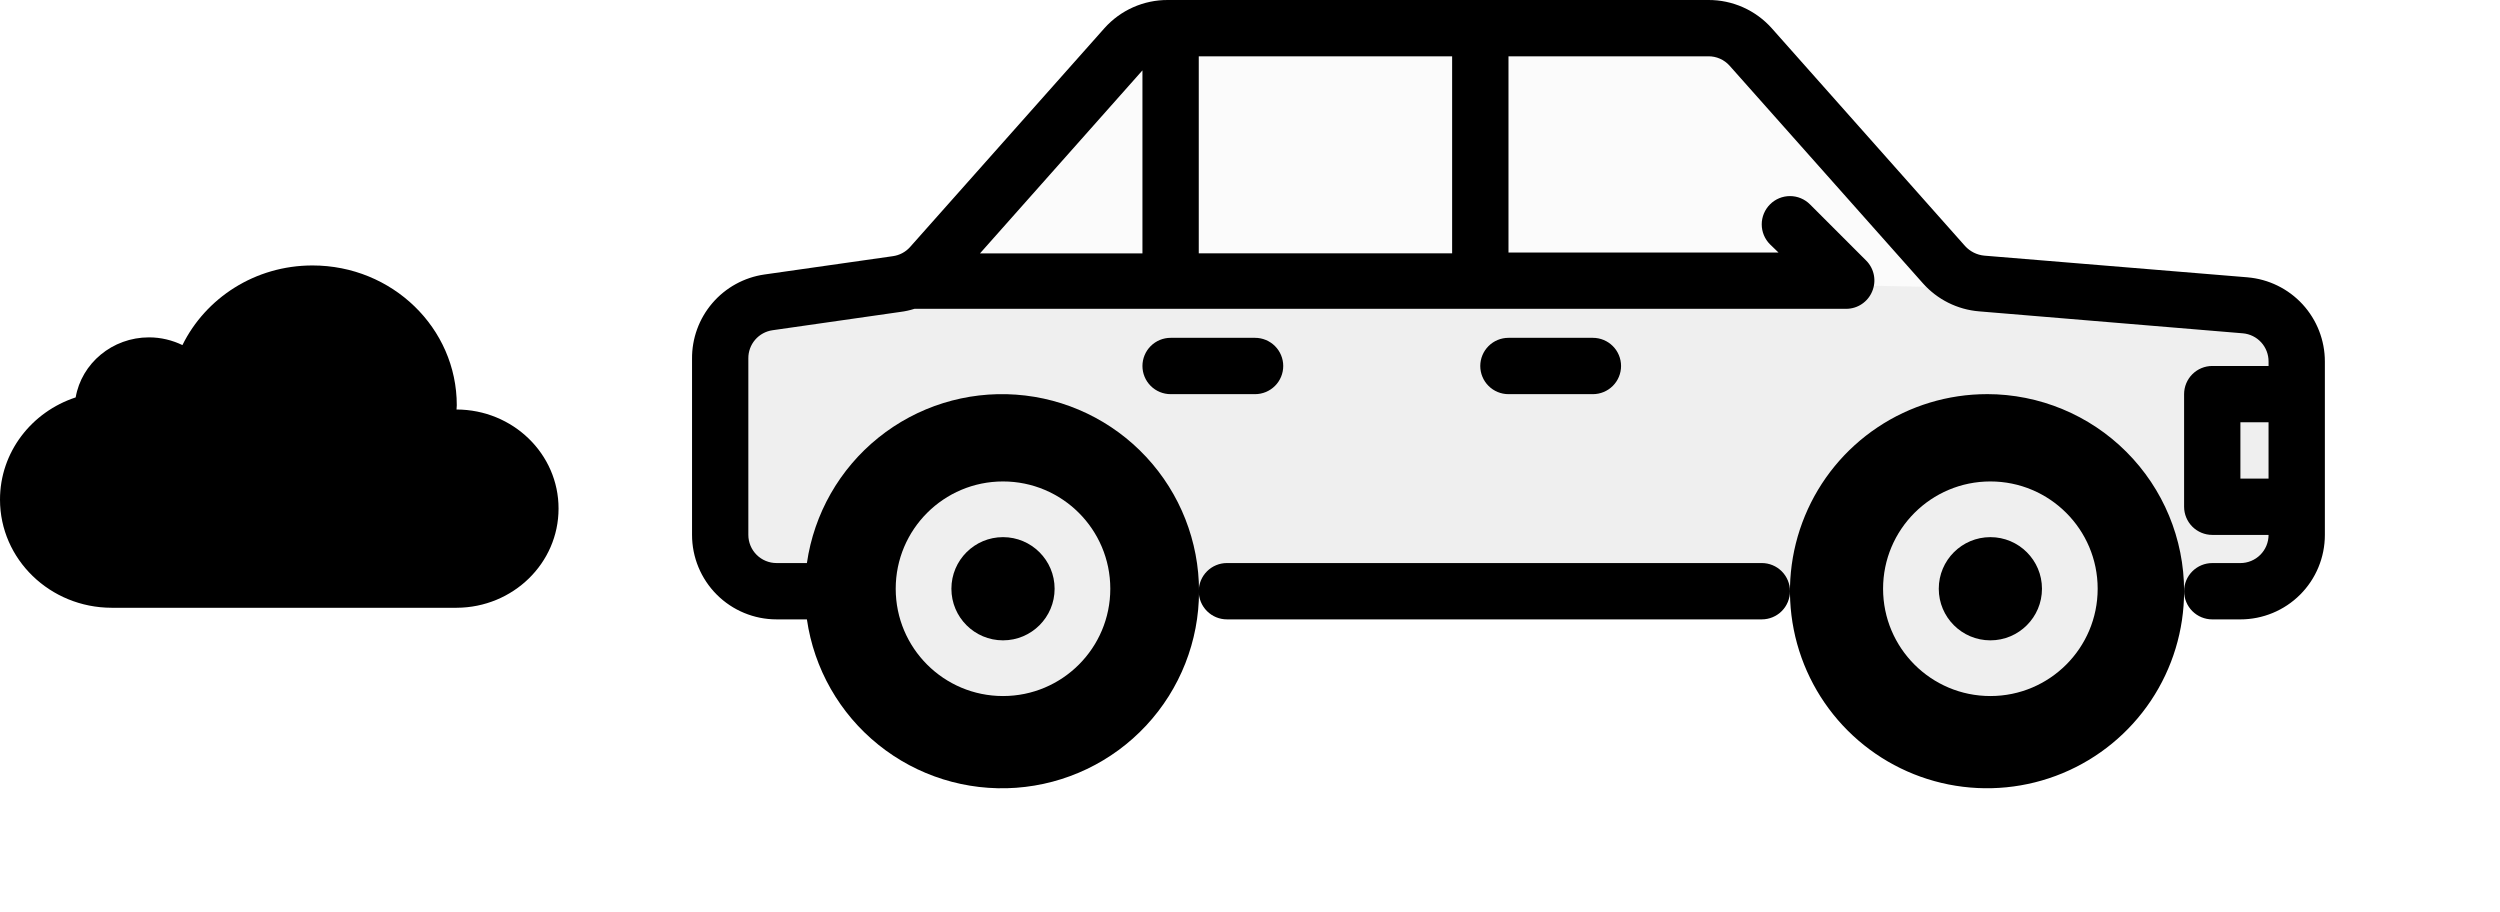
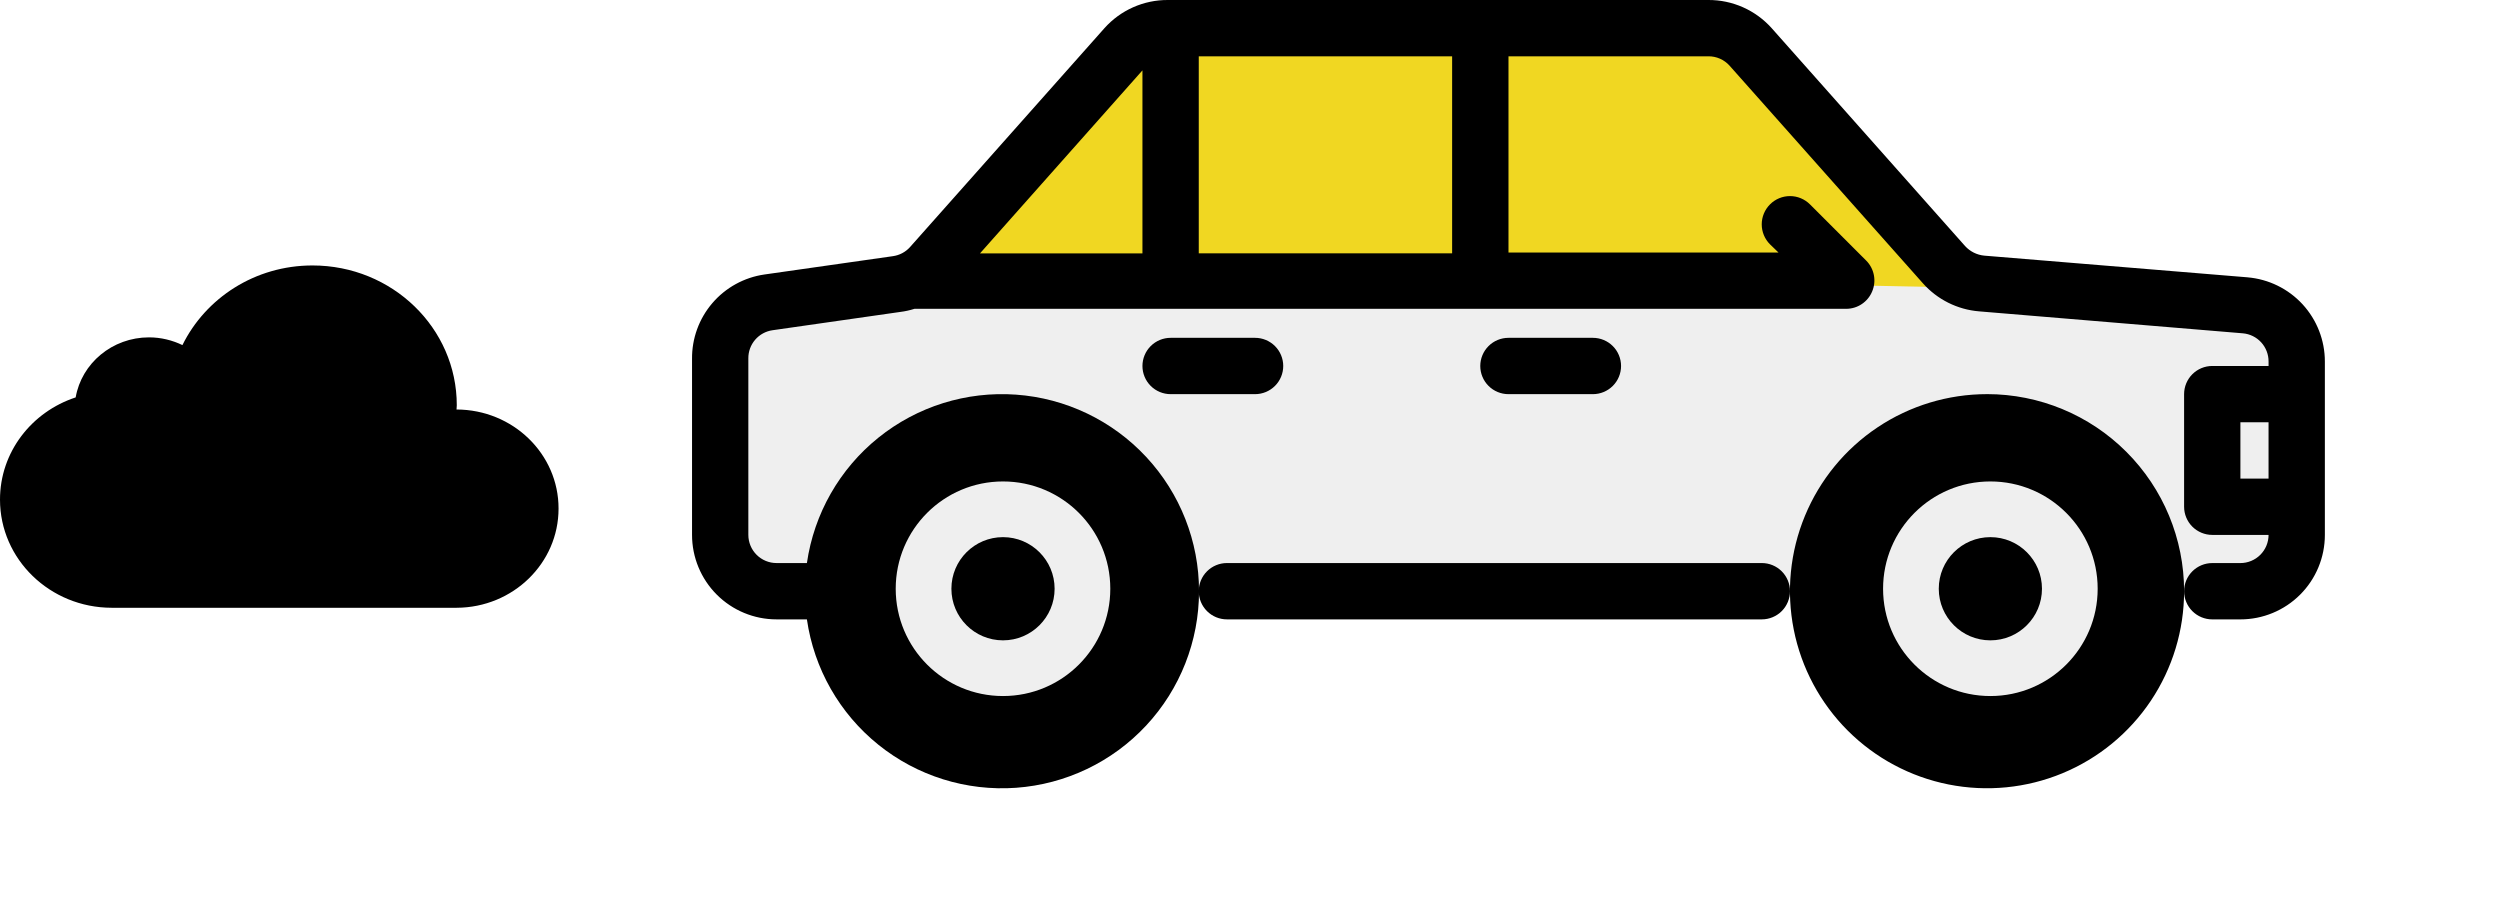
<svg xmlns="http://www.w3.org/2000/svg" width="138.753" height="50.603" viewBox="0 0 138.753 50.603" version="1.1" id="svg28" style="fill:none">
  <defs id="defs32" />
  <path d="m 40.5,17.452 -0.318,14.513 5.191,0.848 80.297,0.212 2.966,-3.708 -0.953,-11.123 c 0,0 -18.432,-2.754 -18.962,-2.648 -0.53,0.106 -57.309,-0.742 -57.309,-0.742 z" id="path4" style="fill:#efefef;stroke:none" />
  <path id="path826" d="m 40.182,31.965 0.318,-14.513 10.12,-1.905 58.735,0.422 16.989,1.437 1.343,14.05 -4.236,1.963 -4.649,-2.169 -2.893,8.574 -9.091,1.136 -5.062,-7.851 H 63.431 L 58.472,40.754 49.691,39.205 47.108,32.593 Z" style="fill:#efefef;fill-opacity:1;stroke:none;stroke-width:1px;stroke-linecap:butt;stroke-linejoin:miter;stroke-opacity:1" />
-   <path d="m 51.411,14.804 12.076,-12.712 32.945,-0.212 12.924,14.089 z" id="path2" style="fill:#fbfbfb" />
+   <path d="m 51.411,14.804 12.076,-12.712 32.945,-0.212 12.924,14.089 z" id="path2" style="fill:#f0d722;fill-opacity:1" />
  <path d="m 97.783,31.25 h -29.688 c -0.414,0 -0.812,0.165 -1.105,0.458 -0.293,0.293 -0.458,0.691 -0.458,1.105 0,0.414 0.165,0.812 0.458,1.105 0.293,0.293 0.691,0.458 1.105,0.458 h 29.688 c 0.414,0 0.812,-0.165 1.105,-0.458 0.293,-0.293 0.458,-0.691 0.458,-1.105 0,-0.414 -0.165,-0.812 -0.458,-1.105 -0.293,-0.293 -0.691,-0.458 -1.105,-0.458 z" id="path6" style="fill:#000000" />
  <path d="m 124.736,15.391 -14.609,-1.203 c -0.408,-0.04 -0.786,-0.229 -1.062,-0.531 L 98.33,1.563 c -0.442,-0.494 -0.984,-0.889 -1.59,-1.159 -0.606,-0.269 -1.262,-0.407 -1.925,-0.404 h -30 C 64.151,-0.003 63.495,0.135 62.889,0.404 c -0.606,0.269 -1.148,0.664 -1.59,1.159 l -10.797,12.156 c -0.248,0.274 -0.586,0.451 -0.953,0.5 l -7.125,1.016 c -1.123,0.163 -2.15,0.727 -2.888,1.589 -0.739,0.862 -1.139,1.963 -1.127,3.098 v 9.766 c 0,1.243 0.494,2.436 1.373,3.315 0.879,0.879 2.071,1.373 3.315,1.373 h 1.562 0.125 c 0.395,2.737 1.812,5.223 3.966,6.957 2.154,1.734 4.885,2.588 7.643,2.39 2.758,-0.198 5.339,-1.433 7.223,-3.458 1.884,-2.024 2.931,-4.687 2.931,-7.452 0,-2.765 -1.047,-5.428 -2.931,-7.452 -1.884,-2.024 -4.465,-3.26 -7.223,-3.458 -2.758,-0.198 -5.489,0.656 -7.643,2.39 -2.154,1.734 -3.571,4.22 -3.966,6.957 h -0.125 -1.562 c -0.414,0 -0.812,-0.165 -1.105,-0.458 -0.293,-0.293 -0.458,-0.691 -0.458,-1.105 v -9.797 c -0.004,-0.379 0.131,-0.747 0.378,-1.034 0.247,-0.287 0.591,-0.475 0.966,-0.528 l 7.094,-1.016 c 0.265,-0.033 0.527,-0.091 0.781,-0.172 h 0.156 51.563 c 0.308,-0.002 0.61,-0.094 0.865,-0.267 0.256,-0.172 0.455,-0.417 0.572,-0.702 0.12,-0.285 0.152,-0.598 0.094,-0.901 -0.058,-0.303 -0.205,-0.582 -0.422,-0.802 l -3.125,-3.125 c -0.294,-0.294 -0.693,-0.46 -1.109,-0.46 -0.416,0 -0.815,0.165 -1.109,0.46 -0.294,0.294 -0.46,0.693 -0.46,1.109 0,0.416 0.165,0.815 0.46,1.109 l 0.469,0.453 h -14.984 V 3.125 h 11.094 c 0.221,-0.002 0.439,0.043 0.641,0.132 0.202,0.089 0.383,0.22 0.531,0.383 L 106.72,15.719 c 0.801,0.904 1.921,1.464 3.125,1.562 l 14.641,1.219 c 0.39,0.035 0.752,0.215 1.015,0.504 0.263,0.289 0.408,0.667 0.407,1.058 v 0.25 h -3.125 c -0.414,0 -0.812,0.165 -1.105,0.458 -0.293,0.293 -0.458,0.691 -0.458,1.105 v 6.25 c 0,0.414 0.165,0.812 0.458,1.105 0.293,0.293 0.691,0.458 1.105,0.458 h 3.125 c 0,0.414 -0.165,0.812 -0.458,1.105 -0.293,0.293 -0.691,0.458 -1.105,0.458 h -1.562 c -0.414,0 -0.812,0.165 -1.105,0.458 -0.293,0.293 -0.458,0.691 -0.458,1.105 0,0.414 0.165,0.812 0.458,1.105 0.293,0.293 0.691,0.458 1.105,0.458 h 1.562 c 1.243,0 2.436,-0.494 3.315,-1.373 0.879,-0.879 1.373,-2.071 1.373,-3.315 v -9.625 c 2e-4,-1.176 -0.442,-2.308 -1.237,-3.174 -0.796,-0.865 -1.888,-1.4 -3.059,-1.498 z m -69.141,9.609 c 1.545,0 3.056,0.458 4.34,1.317 1.285,0.859 2.286,2.079 2.877,3.506 0.591,1.427 0.746,2.998 0.445,4.514 -0.301,1.515 -1.046,2.908 -2.138,4 -1.093,1.093 -2.485,1.837 -4,2.138 -1.515,0.301 -3.086,0.147 -4.514,-0.445 -1.428,-0.591 -2.648,-1.593 -3.506,-2.877 -0.858,-1.285 -1.317,-2.795 -1.317,-4.34 0,-2.072 0.823,-4.059 2.288,-5.524 1.465,-1.465 3.452,-2.288 5.524,-2.288 z m 7.812,-21.094 V 14.063 h -9.016 z m 17.188,10.156 h -14.062 V 3.125 h 14.062 z m 43.75,12.5 v -3.125 h 1.562 v 3.125 z" id="path8" style="fill:#000000" />
  <path d="m 110.283,21.875 c -2.163,0 -4.278,0.641 -6.077,1.843 -1.799,1.202 -3.201,2.91 -4.028,4.909 -0.828,1.999 -1.045,4.198 -0.622,6.319 0.422,2.122 1.464,4.071 2.993,5.6 1.53,1.53 3.478,2.571 5.6,2.993 2.122,0.422 4.321,0.205 6.319,-0.622 1.999,-0.828 3.707,-2.23 4.909,-4.028 1.202,-1.799 1.843,-3.913 1.843,-6.077 0,-2.901 -1.152,-5.683 -3.204,-7.734 -2.051,-2.051 -4.833,-3.204 -7.734,-3.204 z m 0,18.75 c -1.545,0 -3.056,-0.458 -4.34,-1.317 -1.285,-0.859 -2.286,-2.079 -2.877,-3.506 -0.591,-1.427 -0.746,-2.998 -0.445,-4.514 0.301,-1.516 1.046,-2.908 2.138,-4 1.093,-1.093 2.485,-1.837 4,-2.138 1.515,-0.301 3.086,-0.147 4.514,0.445 1.428,0.591 2.648,1.593 3.506,2.877 0.858,1.285 1.317,2.795 1.317,4.34 0,2.072 -0.823,4.059 -2.288,5.524 -1.465,1.465 -3.452,2.288 -5.524,2.288 z" id="path10" style="fill:#000000" />
  <path d="m 88.408,18.75 h -4.688 c -0.414,0 -0.812,0.165 -1.105,0.458 -0.293,0.293 -0.458,0.691 -0.458,1.105 0,0.414 0.165,0.812 0.458,1.105 0.293,0.293 0.691,0.458 1.105,0.458 h 4.688 c 0.414,0 0.812,-0.165 1.105,-0.458 0.293,-0.293 0.458,-0.691 0.458,-1.105 0,-0.414 -0.165,-0.812 -0.458,-1.105 -0.293,-0.293 -0.691,-0.458 -1.105,-0.458 z" id="path12" style="fill:#000000" />
  <path d="m 69.658,18.75 h -4.688 c -0.414,0 -0.812,0.165 -1.105,0.458 -0.293,0.293 -0.458,0.691 -0.458,1.105 0,0.414 0.165,0.812 0.458,1.105 0.293,0.293 0.691,0.458 1.105,0.458 h 4.688 c 0.414,0 0.812,-0.165 1.105,-0.458 0.293,-0.293 0.458,-0.691 0.458,-1.105 0,-0.414 -0.165,-0.812 -0.458,-1.105 -0.293,-0.293 -0.691,-0.458 -1.105,-0.458 z" id="path14" style="fill:#000000" />
  <path d="m 55.667,41.889 c 5.088,0 9.213,-4.125 9.213,-9.213 0,-5.088 -4.125,-9.213 -9.213,-9.213 -5.088,0 -9.213,4.125 -9.213,9.213 0,5.088 4.125,9.213 9.213,9.213 z" id="path16" style="fill:#000000" />
  <path d="m 55.668,38.631 c 3.289,0 5.955,-2.666 5.955,-5.955 0,-3.289 -2.666,-5.955 -5.955,-5.955 -3.289,0 -5.955,2.666 -5.955,5.955 0,3.289 2.666,5.955 5.955,5.955 z" id="path18" style="fill:#efefef" />
  <path d="m 55.668,35.54 c 1.582,0 2.864,-1.282 2.864,-2.864 0,-1.582 -1.282,-2.864 -2.864,-2.864 -1.582,0 -2.864,1.282 -2.864,2.864 0,1.582 1.282,2.864 2.864,2.864 z" id="path20" style="fill:#000000" />
  <path d="m 110.468,41.889 c 5.088,0 9.213,-4.125 9.213,-9.213 0,-5.088 -4.125,-9.213 -9.213,-9.213 -5.088,0 -9.213,4.125 -9.213,9.213 0,5.088 4.125,9.213 9.213,9.213 z" id="path22" style="fill:#000000" />
  <path d="m 110.468,38.631 c 3.289,0 5.955,-2.666 5.955,-5.955 0,-3.289 -2.666,-5.955 -5.955,-5.955 -3.289,0 -5.955,2.666 -5.955,5.955 0,3.289 2.666,5.955 5.955,5.955 z" id="path24" style="fill:#efefef" />
  <path d="m 110.468,35.54 c 1.582,0 2.864,-1.282 2.864,-2.864 0,-1.582 -1.282,-2.864 -2.864,-2.864 -1.582,0 -2.864,1.282 -2.864,2.864 0,1.582 1.282,2.864 2.864,2.864 z" id="path26" style="fill:#000000" />
  <path style="fill:#000000" d="m 25.338,22.728 c 0,-0.079 0.014,-0.158 0.014,-0.237 0,-4.288 -3.585,-7.758 -8.008,-7.758 -3.191,0 -5.931,1.808 -7.219,4.42 -0.561,-0.27 -1.19,-0.429 -1.855,-0.429 -2.042,0 -3.744,1.445 -4.07,3.332 C 1.751,22.86 0,25.096 0,27.729 c 0,3.312 2.775,5.997 6.194,6.003 H 25.345 c 3.128,-0.013 5.655,-2.474 5.655,-5.502 0.007,-3.035 -2.533,-5.495 -5.662,-5.502 z" id="path901" />
</svg>
